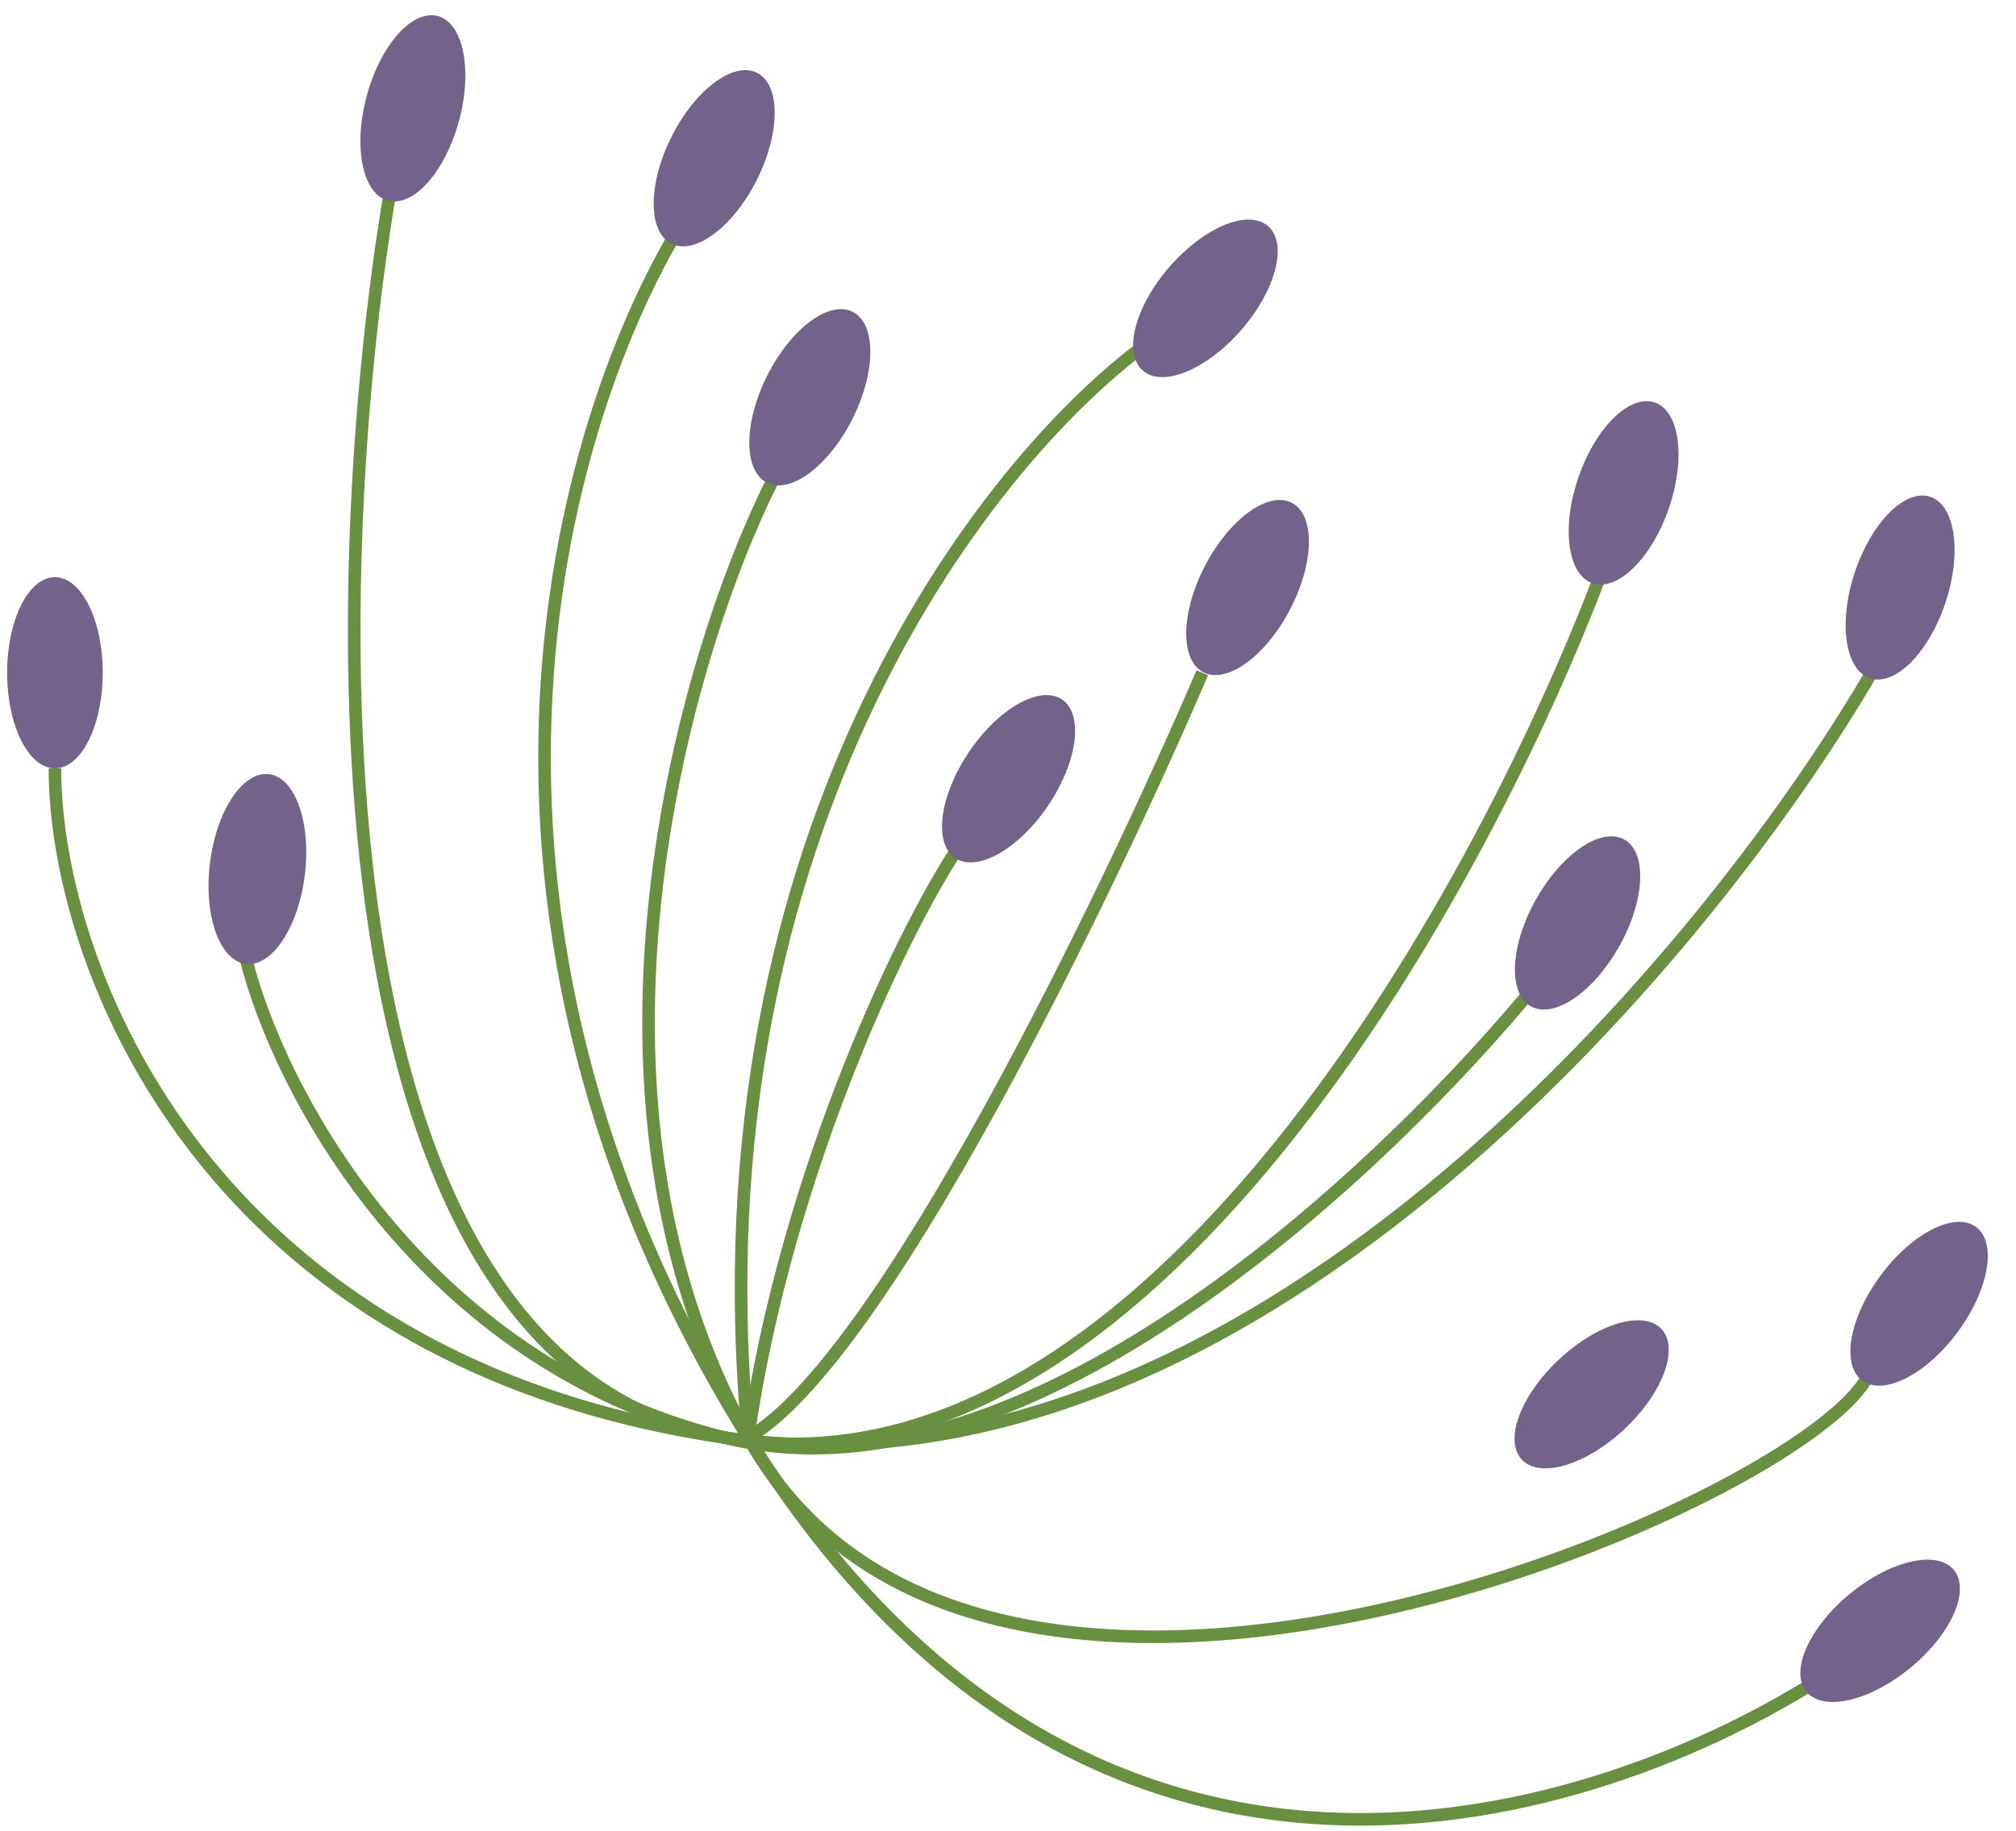
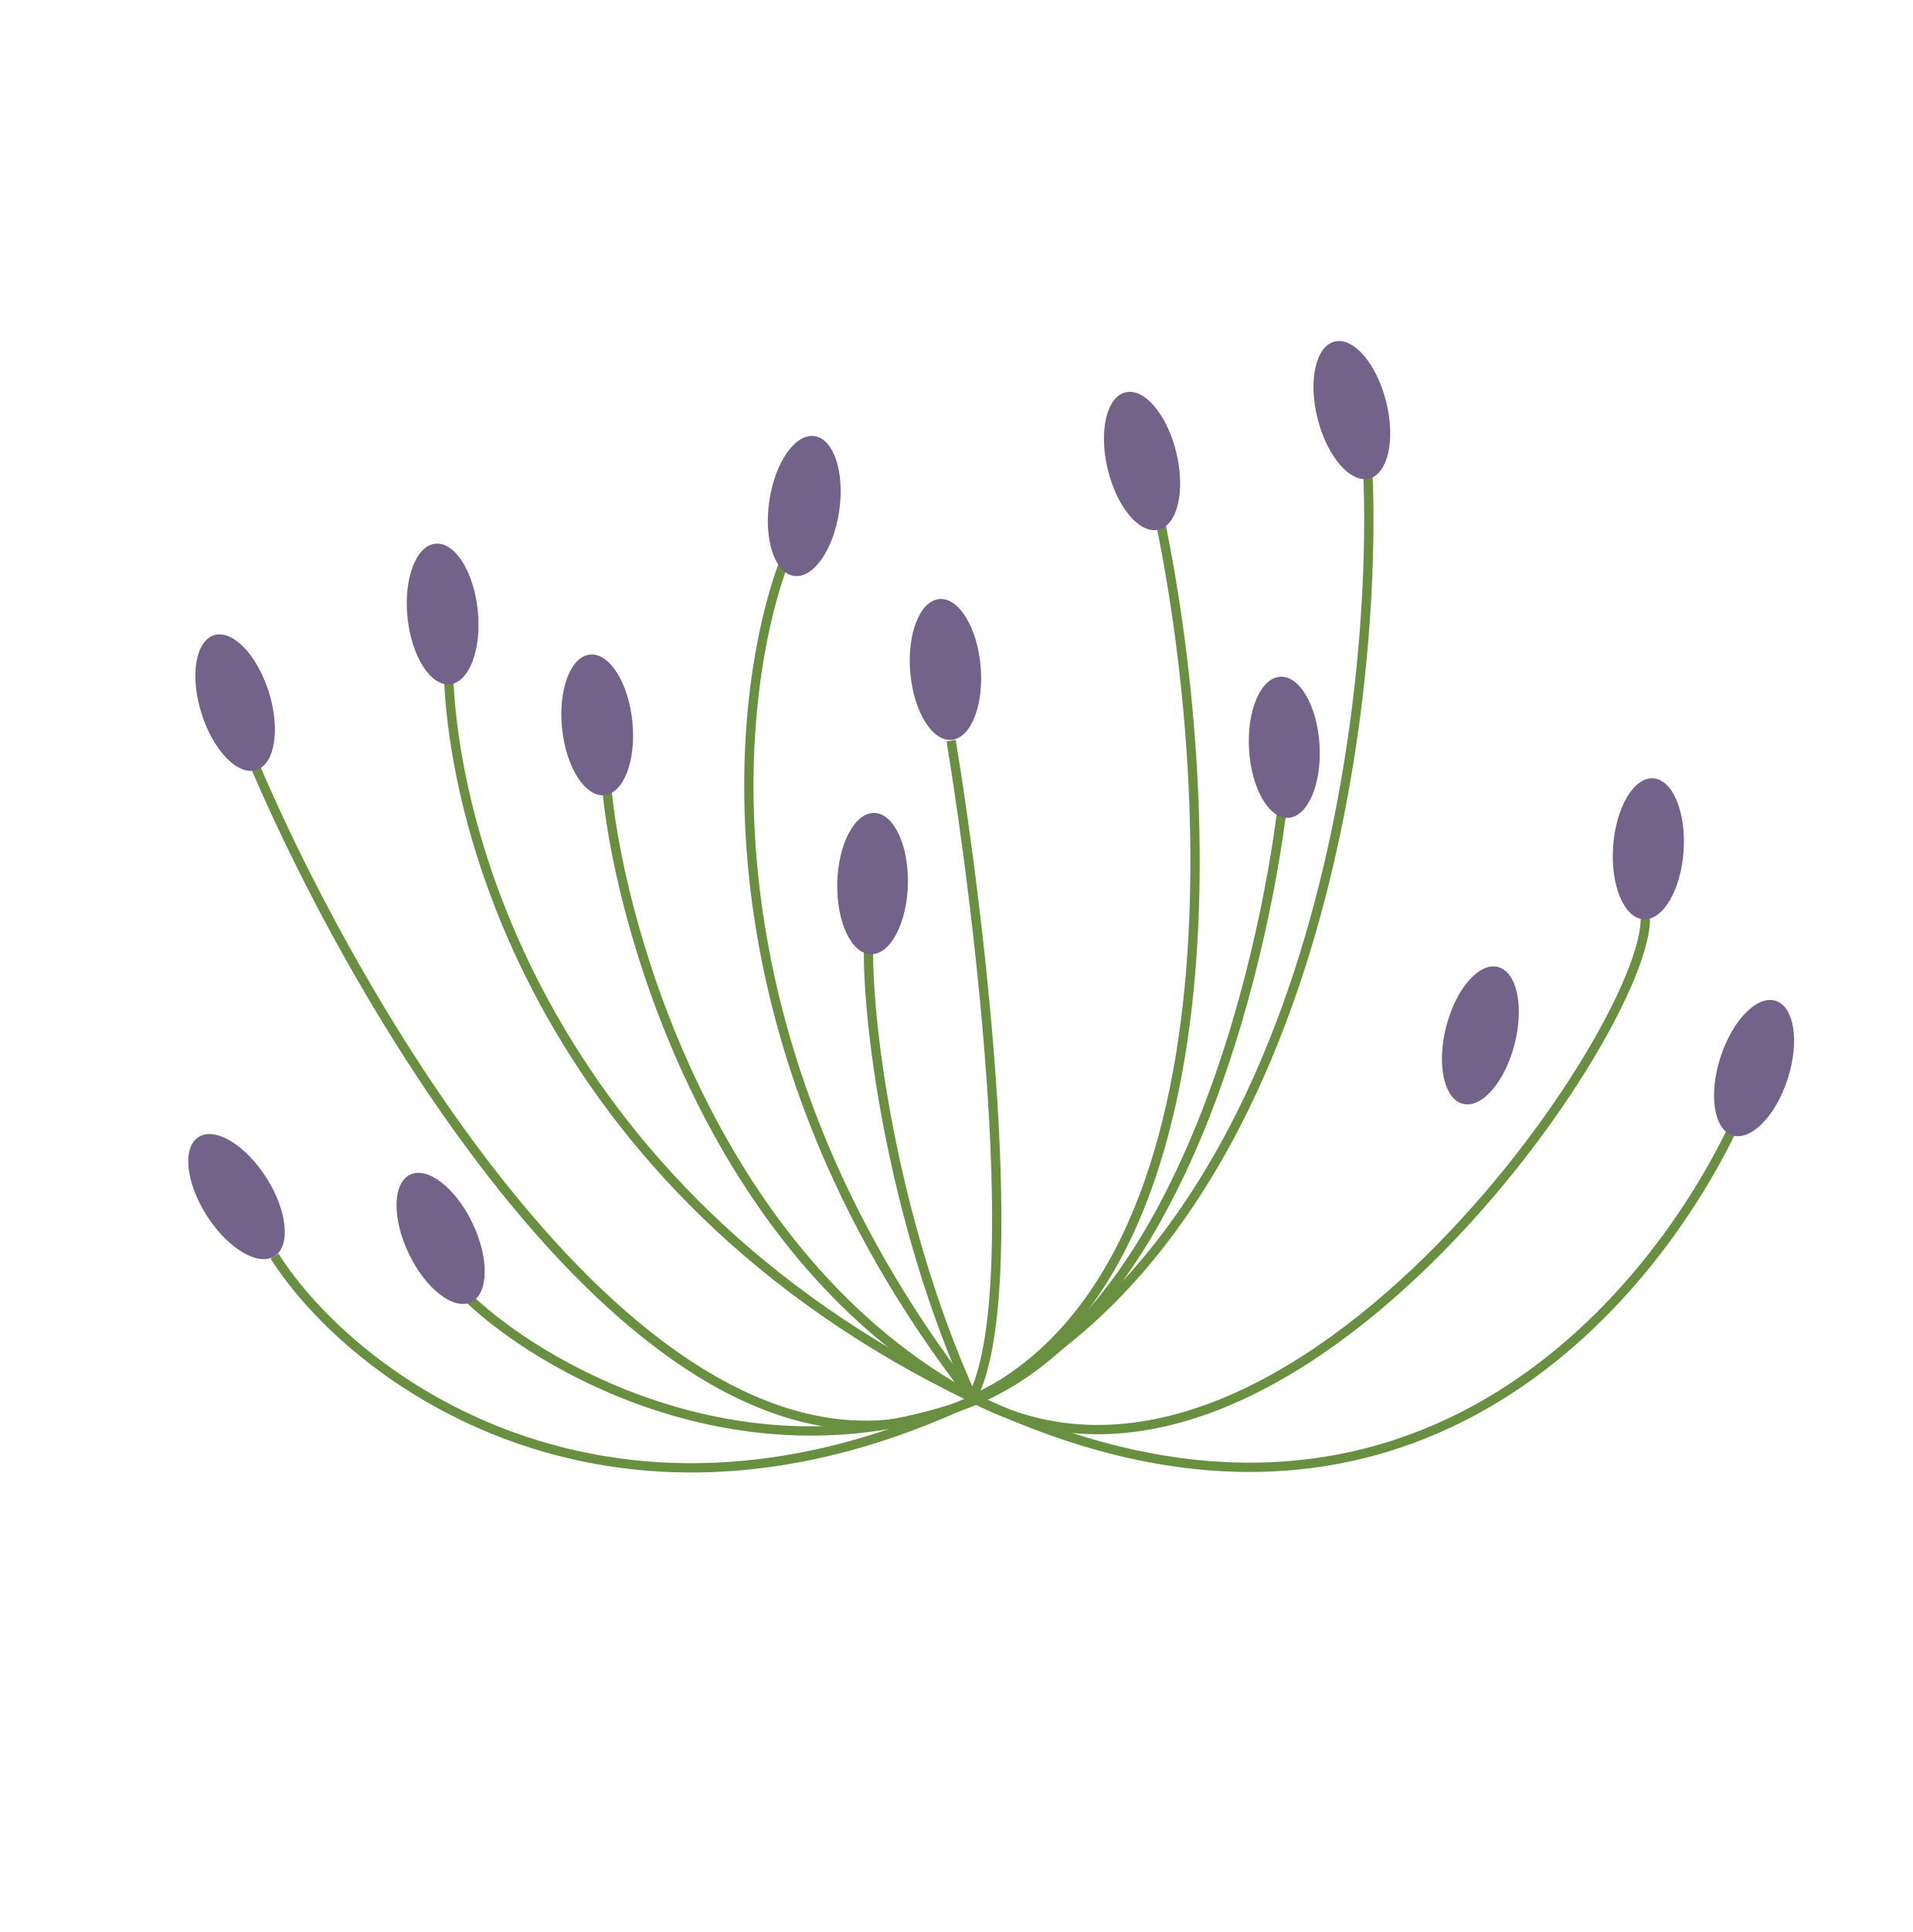
- <svg xmlns="http://www.w3.org/2000/svg" width="240" height="218" viewBox="0 0 240 218" fill="none">
-   <path d="M143.129 80.106C131.747 106.664 104.998 162.059 89.062 171.165" stroke="#698F40" stroke-width="1.498" />
-   <path d="M114.673 100.023C108.033 109.509 93.615 139.293 89.062 171.164" stroke="#698F40" stroke-width="1.498" />
-   <path d="M137.439 40.266C118.469 53.545 82.234 98.316 89.064 171.164" stroke="#698F40" stroke-width="1.498" />
-   <path d="M91.911 57.34C81.477 78.208 66.3 130.187 89.065 171.164C117.521 222.385 219.963 176.855 222.809 162.627" stroke="#698F40" stroke-width="1.498" />
-   <path d="M83.369 23.195C68.193 45.012 48.084 105.149 89.061 171.167C130.037 237.185 190.554 216.697 217.113 199.623" stroke="#698F40" stroke-width="1.498" />
-   <path d="M46.379 23.191C38.791 68.721 36.135 162.057 86.218 171.163C136.3 180.269 177.277 104.766 191.505 65.876" stroke="#698F40" stroke-width="1.498" />
-   <path d="M6.539 91.488C6.539 115.201 24.751 162.059 86.216 171.165C147.681 180.271 202.886 114.253 222.805 80.106" stroke="#698F40" stroke-width="1.498" />
-   <path d="M29.305 114.254C33.099 129.43 49.793 162.06 86.217 171.166C122.641 180.272 165.894 137.967 182.968 117.1" stroke="#698F40" stroke-width="1.498" />
-   <ellipse cx="6.539" cy="80.105" rx="5.691" ry="11.382" fill="#73628A" />
-   <ellipse cx="30.642" cy="103.477" rx="5.691" ry="11.382" transform="rotate(6.96644 30.6417 103.477)" fill="#73628A" />
-   <ellipse cx="49.153" cy="12.899" rx="5.691" ry="11.382" transform="rotate(15.135 49.1528 12.8993)" fill="#73628A" />
-   <ellipse cx="85.024" cy="18.843" rx="5.691" ry="11.382" transform="rotate(26.6253 85.0237 18.8431)" fill="#73628A" />
-   <ellipse cx="96.409" cy="47.3" rx="5.691" ry="11.382" transform="rotate(26.6253 96.4085 47.3002)" fill="#73628A" />
-   <ellipse cx="143.502" cy="35.524" rx="5.691" ry="11.382" transform="rotate(40.9142 143.502 35.5243)" fill="#73628A" />
-   <ellipse cx="120.067" cy="92.725" rx="5.691" ry="11.382" transform="rotate(33.9881 120.067 92.7248)" fill="#73628A" />
-   <ellipse cx="148.519" cy="69.958" rx="5.691" ry="11.382" transform="rotate(27.6329 148.519 69.9581)" fill="#73628A" />
-   <ellipse cx="193.289" cy="58.686" rx="5.691" ry="11.382" transform="rotate(19.0257 193.289 58.6862)" fill="#73628A" />
-   <ellipse cx="226.205" cy="69.955" rx="5.691" ry="11.382" transform="rotate(18.3485 226.205 69.9547)" fill="#73628A" />
-   <ellipse cx="187.807" cy="109.891" rx="5.691" ry="11.382" transform="rotate(29.2806 187.807 109.891)" fill="#73628A" />
-   <ellipse cx="189.48" cy="166.021" rx="5.691" ry="11.382" transform="rotate(46.92 189.48 166.021)" fill="#73628A" />
-   <ellipse cx="228.466" cy="155.24" rx="5.691" ry="11.382" transform="rotate(36.5577 228.466 155.24)" fill="#73628A" />
-   <ellipse cx="223.826" cy="194.181" rx="5.691" ry="11.382" transform="rotate(50.4677 223.826 194.181)" fill="#73628A" />
+ <svg xmlns="http://www.w3.org/2000/svg" width="411" height="415" viewBox="0 0 411 415" fill="none">
+   <path d="M204.353 159.077C210.606 197.094 220.266 278.542 208.884 300.206" stroke="#698F40" stroke-width="1.997" />
+   <path d="M186.649 201.872C185.988 217.295 191.141 261.113 208.88 300.203" stroke="#698F40" stroke-width="1.997" />
+   <path d="M169.384 118.369C157.584 146.901 148.963 223.211 208.883 300.196" stroke="#698F40" stroke-width="1.997" />
+   <path d="M130.451 170.217C133.689 201.156 153.907 270.467 208.883 300.201C277.602 337.368 360.099 212.724 353.094 194.69" stroke="#698F40" stroke-width="1.997" />
+   <path d="M96.367 137.963C94.953 173.37 115.478 255.388 208.883 300.208C302.287 345.028 355.617 278.599 373.226 240.36" stroke="#698F40" stroke-width="1.997" />
+   <path d="M54.782 164.488C78.905 221.107 142.856 327.925 205.681 302.244C268.506 276.562 260.418 162.306 248.521 108.389" stroke="#698F40" stroke-width="1.997" />
+   <path d="M58.981 269.826C75.987 296.48 130.063 336.09 205.682 302.245C281.302 268.4 296.009 154.603 293.91 101.935" stroke="#698F40" stroke-width="1.997" />
+   <path d="M100.896 279.082C116.045 293.42 158.211 318.125 205.683 302.239C253.155 286.353 271.434 207.781 275.661 172.081" stroke="#698F40" stroke-width="1.997" />
+   <ellipse cx="50.818" cy="257.033" rx="7.588" ry="15.177" transform="rotate(-32.5385 50.8179 257.033)" fill="#73628A" />
+   <ellipse cx="94.671" cy="266.012" rx="7.588" ry="15.177" transform="rotate(-25.5721 94.6713 266.012)" fill="#73628A" />
+   <ellipse cx="50.522" cy="150.931" rx="7.588" ry="15.177" transform="rotate(-17.4035 50.5224 150.931)" fill="#73628A" />
+   <ellipse cx="95.104" cy="131.884" rx="7.588" ry="15.177" transform="rotate(-5.91323 95.1036 131.884)" fill="#73628A" />
+   <ellipse cx="128.311" cy="155.705" rx="7.588" ry="15.177" transform="rotate(-5.91323 128.311 155.705)" fill="#73628A" />
+   <ellipse cx="172.799" cy="108.694" rx="7.588" ry="15.177" transform="rotate(8.37565 172.799 108.694)" fill="#73628A" />
+   <ellipse cx="187.477" cy="189.797" rx="7.588" ry="15.177" transform="rotate(1.44958 187.477 189.797)" fill="#73628A" />
+   <ellipse cx="203.134" cy="143.8" rx="7.588" ry="15.177" transform="rotate(-4.9056 203.134 143.8)" fill="#73628A" />
+   <ellipse cx="245.372" cy="99.026" rx="7.588" ry="15.177" transform="rotate(-13.5128 245.372 99.0263)" fill="#73628A" />
+   <ellipse cx="290.45" cy="88.084" rx="7.588" ry="15.177" transform="rotate(-14.19 290.45 88.0838)" fill="#73628A" />
+   <ellipse cx="275.935" cy="160.514" rx="7.588" ry="15.177" transform="rotate(-3.25794 275.935 160.514)" fill="#73628A" />
+   <ellipse cx="318.067" cy="222.406" rx="7.588" ry="15.177" transform="rotate(14.3815 318.067 222.406)" fill="#73628A" />
+   <ellipse cx="354.156" cy="182.327" rx="7.588" ry="15.177" transform="rotate(4.01922 354.156 182.327)" fill="#73628A" />
+   <ellipse cx="376.868" cy="229.428" rx="7.588" ry="15.177" transform="rotate(17.9292 376.868 229.428)" fill="#73628A" />
</svg>
